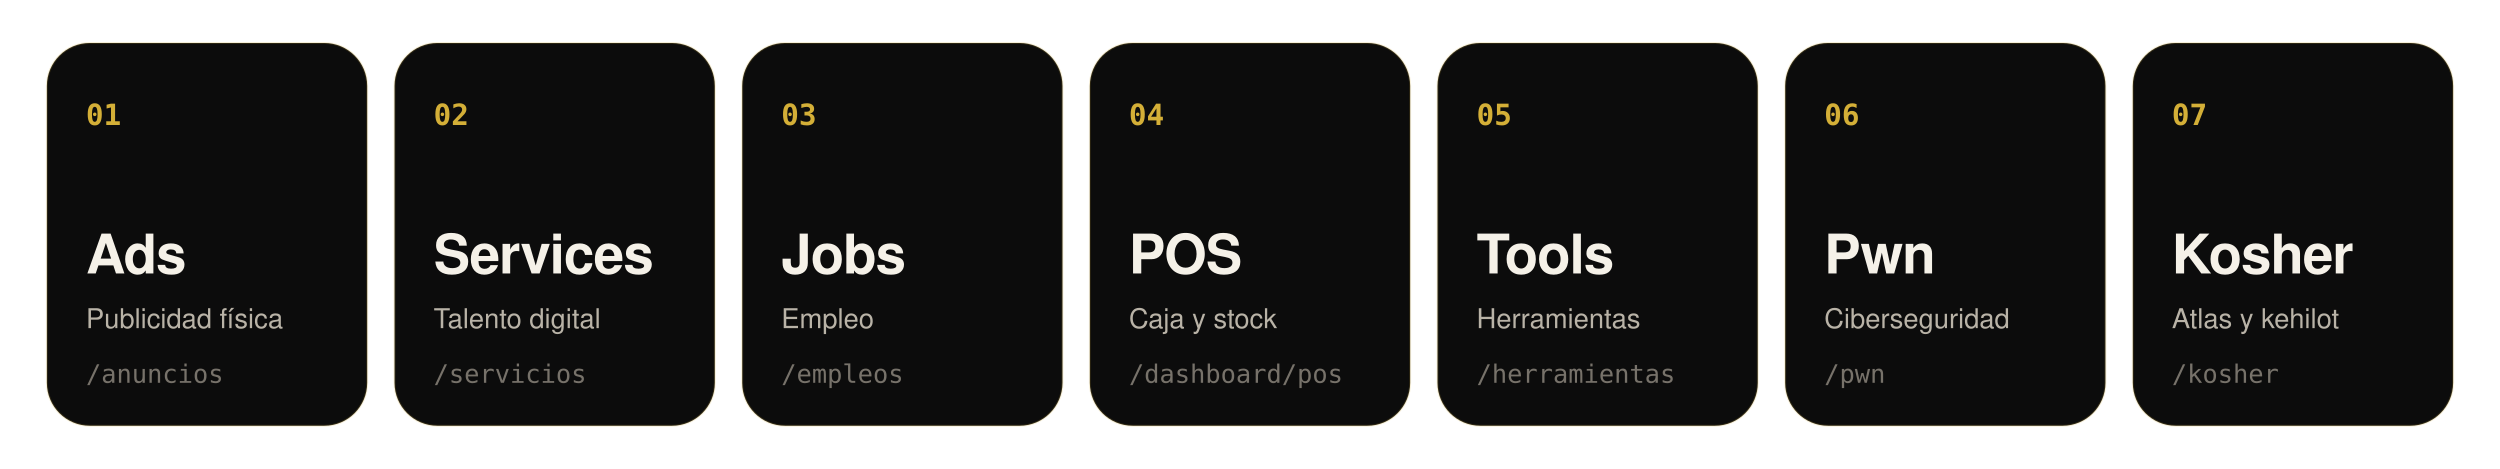
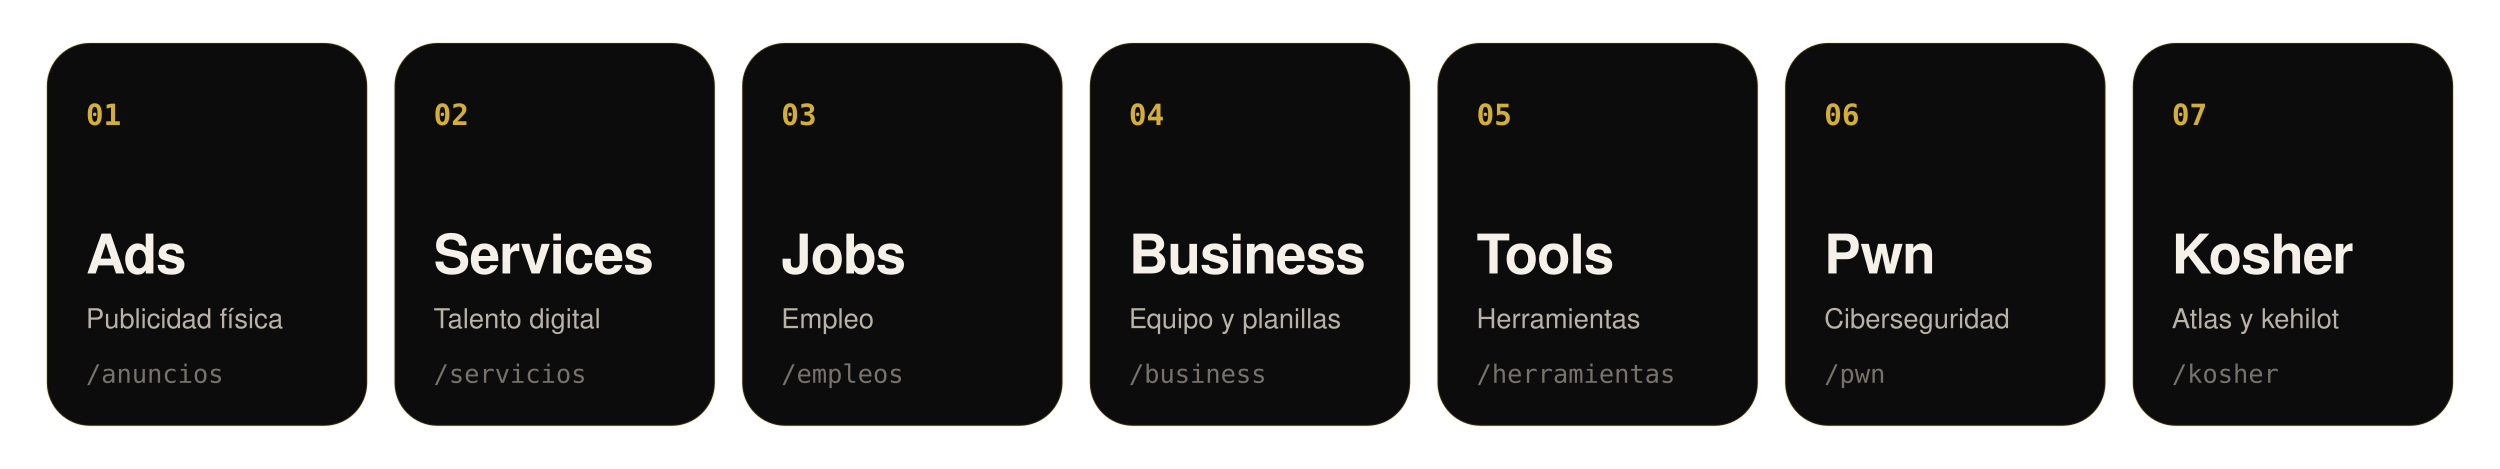
- <svg xmlns="http://www.w3.org/2000/svg" viewBox="0 0 1280 240" width="1280" height="240" role="img" aria-label="Siete módulos con una sola cuenta: Ads, Services, Jobs, POS, Tools, Pwn y Kosher.">
+ <svg xmlns="http://www.w3.org/2000/svg" viewBox="0 0 1280 240" width="1280" height="240" role="img" aria-label="Siete módulos con una sola cuenta: Ads, Services, Jobs, Business, Tools, Pwn y Kosher.">
  <defs>
    <linearGradient id="wash" x1="0" y1="0" x2="0" y2="1">
      <stop offset="0" stop-color="#D4AF37" stop-opacity="0.22" />
      <stop offset="1" stop-color="#D4AF37" stop-opacity="0.02" />
    </linearGradient>
  </defs>
  <style>
    text { font-family: -apple-system, BlinkMacSystemFont, 'Segoe UI', 'Helvetica Neue', Helvetica, Arial, sans-serif; }
    .num { fill: #D4AF37; font-size: 15px; font-weight: 600; font-family: ui-monospace, SFMono-Regular, Menlo, Consolas, monospace; }
    .name { fill: #F5F1E8; font-size: 28px; font-weight: 700; letter-spacing: -0.5px; }
    .cat { fill: #B9B3A7; font-size: 14px; }
    .route { fill: #77726A; font-size: 13px; font-family: ui-monospace, SFMono-Regular, Menlo, Consolas, monospace; }
    .tile { animation: rise .9s cubic-bezier(.2,.8,.2,1) both; }
    .glow { opacity: 0; animation: glow 7s ease-in-out infinite; }
    @keyframes rise { from { opacity: 0; transform: translateY(18px); } to { opacity: 1; transform: translateY(0); } }
    @keyframes glow { 0% { opacity: 0; } 5.00% { opacity: 1; } 20.00% { opacity: 0; } 100% { opacity: 0; } }
    @media (prefers-reduced-motion: reduce) { * { animation: none !important; } }
  </style>
  <g class="tile" style="animation-delay:0.00s">
    <rect x="24" y="22" width="164" height="196" rx="22" fill="#0C0C0C" stroke="#D4AF37" stroke-opacity="0.18" />
    <rect class="glow" x="24" y="22" width="164" height="196" rx="22" fill="url(#wash)" stroke="#E8CC6A" stroke-width="1.5" style="animation-delay:0.0s" />
    <text class="num" x="44" y="64">01</text>
    <text class="name" x="44" y="140">Ads</text>
    <text class="cat" x="44" y="168">Publicidad física</text>
    <text class="route" x="44" y="196">/anuncios</text>
  </g>
  <g class="tile" style="animation-delay:0.08s">
    <rect x="202" y="22" width="164" height="196" rx="22" fill="#0C0C0C" stroke="#D4AF37" stroke-opacity="0.18" />
    <rect class="glow" x="202" y="22" width="164" height="196" rx="22" fill="url(#wash)" stroke="#E8CC6A" stroke-width="1.5" style="animation-delay:1.0s" />
    <text class="num" x="222" y="64">02</text>
    <text class="name" x="222" y="140">Services</text>
    <text class="cat" x="222" y="168">Talento digital</text>
    <text class="route" x="222" y="196">/servicios</text>
  </g>
  <g class="tile" style="animation-delay:0.16s">
    <rect x="380" y="22" width="164" height="196" rx="22" fill="#0C0C0C" stroke="#D4AF37" stroke-opacity="0.18" />
    <rect class="glow" x="380" y="22" width="164" height="196" rx="22" fill="url(#wash)" stroke="#E8CC6A" stroke-width="1.5" style="animation-delay:2.0s" />
    <text class="num" x="400" y="64">03</text>
    <text class="name" x="400" y="140">Jobs</text>
    <text class="cat" x="400" y="168">Empleo</text>
    <text class="route" x="400" y="196">/empleos</text>
  </g>
  <g class="tile" style="animation-delay:0.24s">
    <rect x="558" y="22" width="164" height="196" rx="22" fill="#0C0C0C" stroke="#D4AF37" stroke-opacity="0.18" />
    <rect class="glow" x="558" y="22" width="164" height="196" rx="22" fill="url(#wash)" stroke="#E8CC6A" stroke-width="1.5" style="animation-delay:3.0s" />
    <text class="num" x="578" y="64">04</text>
-     <text class="name" x="578" y="140">POS</text>
-     <text class="cat" x="578" y="168">Caja y stock</text>
-     <text class="route" x="578" y="196">/dashboard/pos</text>
+     <text class="name" x="578" y="140">Business</text>
+     <text class="cat" x="578" y="168">Equipo y planillas</text>
+     <text class="route" x="578" y="196">/business</text>
  </g>
  <g class="tile" style="animation-delay:0.32s">
    <rect x="736" y="22" width="164" height="196" rx="22" fill="#0C0C0C" stroke="#D4AF37" stroke-opacity="0.18" />
    <rect class="glow" x="736" y="22" width="164" height="196" rx="22" fill="url(#wash)" stroke="#E8CC6A" stroke-width="1.5" style="animation-delay:4.0s" />
    <text class="num" x="756" y="64">05</text>
    <text class="name" x="756" y="140">Tools</text>
    <text class="cat" x="756" y="168">Herramientas</text>
    <text class="route" x="756" y="196">/herramientas</text>
  </g>
  <g class="tile" style="animation-delay:0.40s">
    <rect x="914" y="22" width="164" height="196" rx="22" fill="#0C0C0C" stroke="#D4AF37" stroke-opacity="0.18" />
    <rect class="glow" x="914" y="22" width="164" height="196" rx="22" fill="url(#wash)" stroke="#E8CC6A" stroke-width="1.5" style="animation-delay:5.0s" />
    <text class="num" x="934" y="64">06</text>
    <text class="name" x="934" y="140">Pwn</text>
    <text class="cat" x="934" y="168">Ciberseguridad</text>
    <text class="route" x="934" y="196">/pwn</text>
  </g>
  <g class="tile" style="animation-delay:0.48s">
    <rect x="1092" y="22" width="164" height="196" rx="22" fill="#0C0C0C" stroke="#D4AF37" stroke-opacity="0.18" />
    <rect class="glow" x="1092" y="22" width="164" height="196" rx="22" fill="url(#wash)" stroke="#E8CC6A" stroke-width="1.5" style="animation-delay:6.0s" />
    <text class="num" x="1112" y="64">07</text>
    <text class="name" x="1112" y="140">Kosher</text>
    <text class="cat" x="1112" y="168">Atlas y kehilot</text>
    <text class="route" x="1112" y="196">/kosher</text>
  </g>
</svg>
